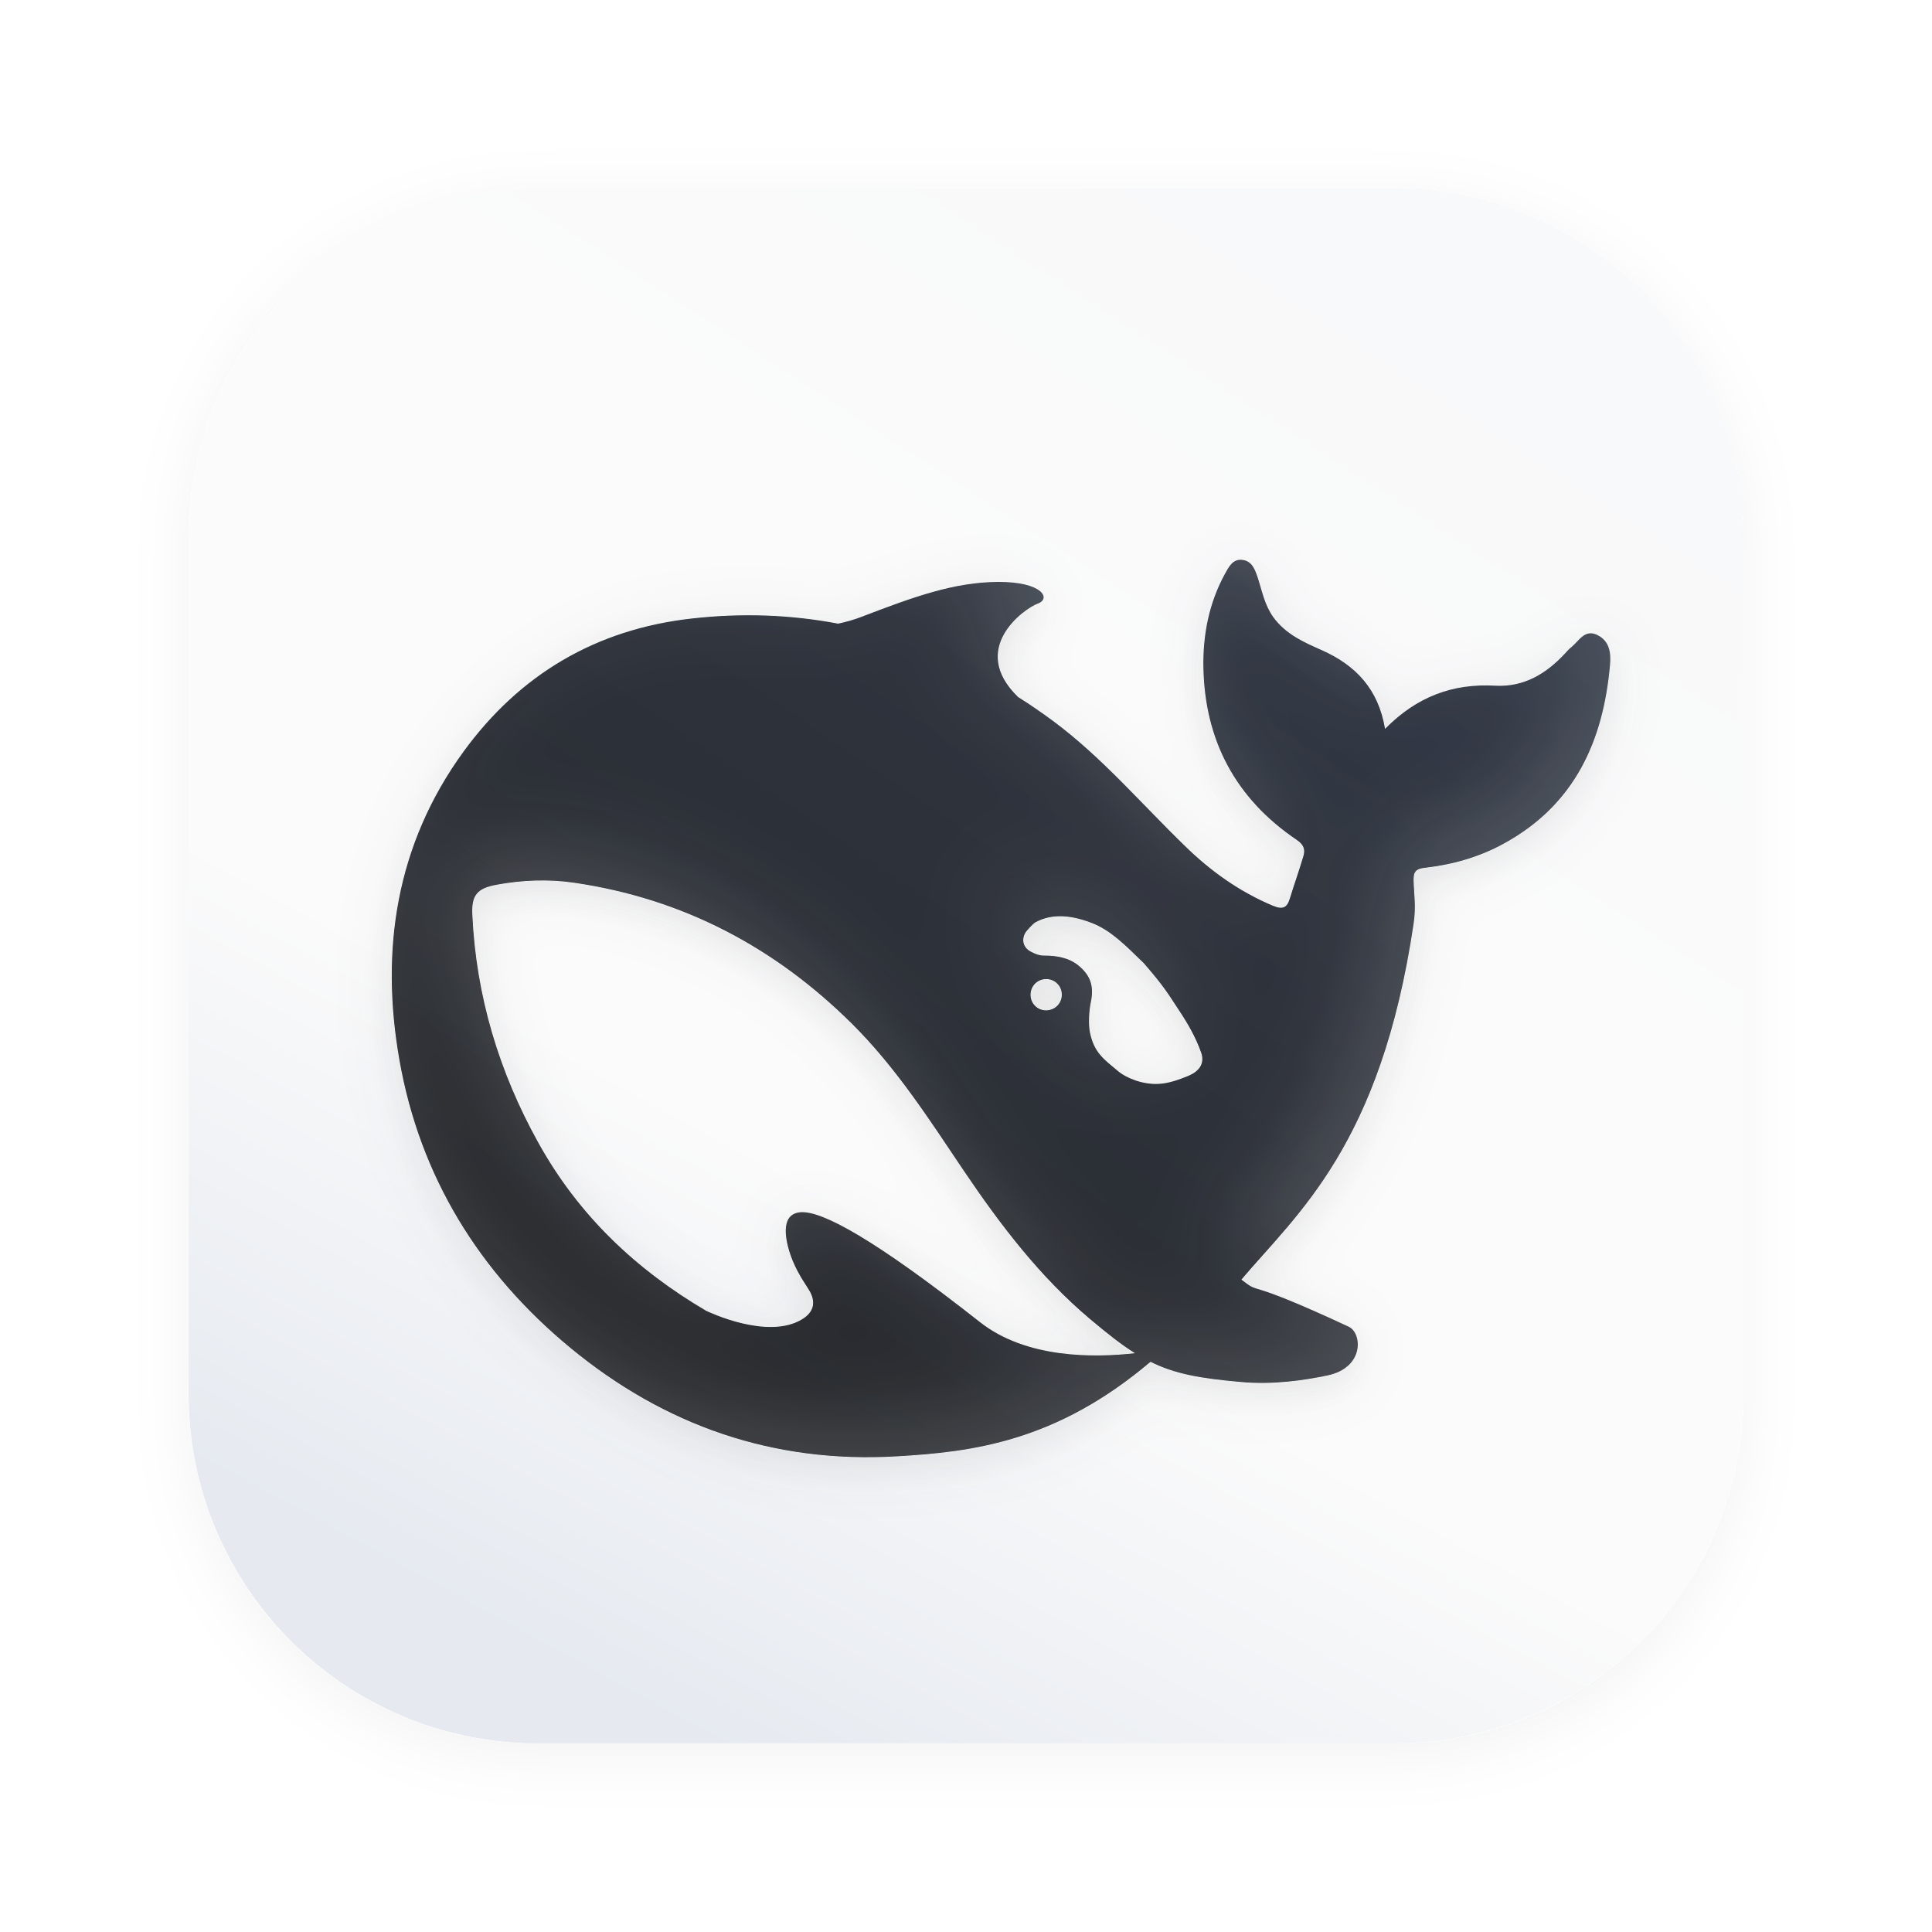
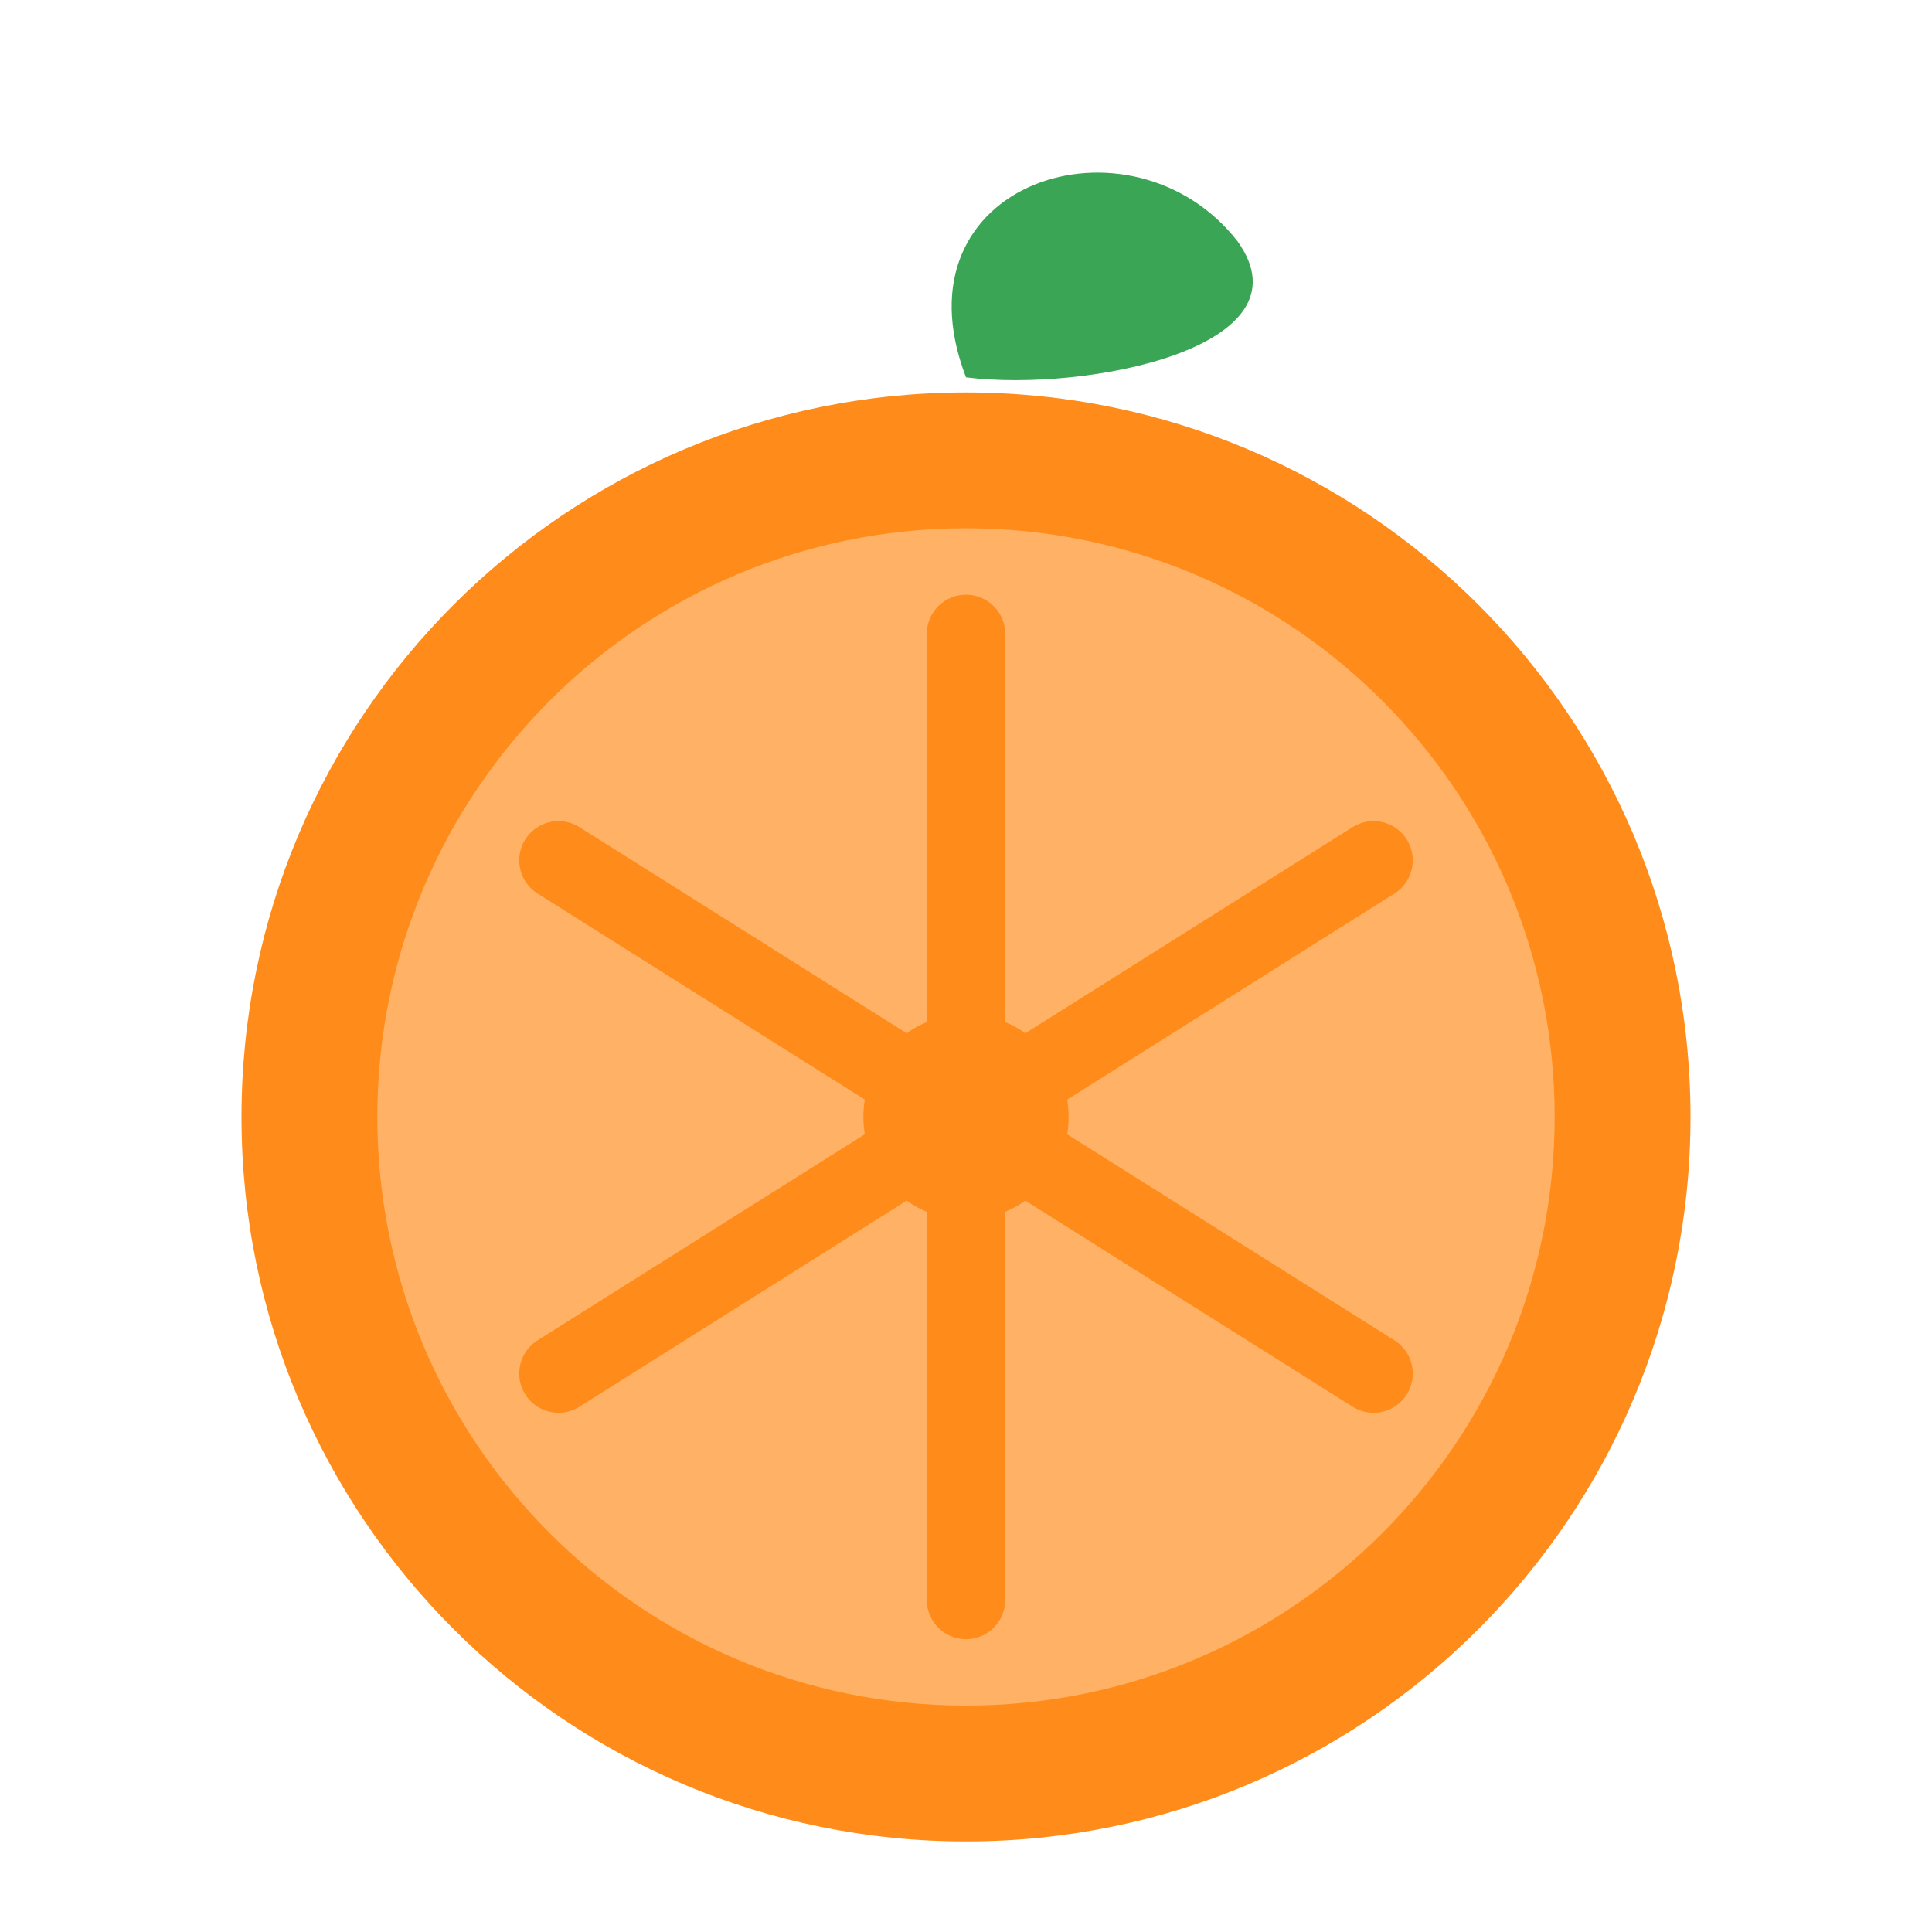
- <svg xmlns="http://www.w3.org/2000/svg" width="1024" height="1024" viewBox="0 0 1024 1024" fill="none">
-   <g transform="translate(100 100) scale(0.8046875) translate(-40 -32)">
-     <g filter="url(#filter0_d_1637_371)">
-       <rect rx="230" width="1024" height="1024" transform="translate(40 32)" fill="#FBFBFB" />
-       <rect rx="230" width="1024" height="1024" transform="translate(40 32)" fill="url(#paint0_linear_1637_371)" fill-opacity="0.4" />
-       <rect rx="230" width="1024" height="1024" transform="translate(40 32)" fill="url(#paint1_linear_1637_371)" fill-opacity="0.8" />
-       <g filter="url(#filter1_ddi_1637_371)">
-         <path d="M968.002 326.025C959.5 321.85 955.842 329.804 950.865 333.835C949.162 335.143 947.722 336.834 946.283 338.393C933.859 351.673 919.336 360.407 900.376 359.363C872.649 357.804 848.963 366.525 828.035 387.759C823.586 361.583 808.812 345.951 786.313 335.936C774.536 330.729 762.64 325.51 754.401 314.186C748.645 306.112 747.074 297.127 744.195 288.274C742.36 282.936 740.538 277.465 734.385 276.554C727.718 275.51 725.103 281.112 722.476 285.803C712.006 304.95 707.952 326.039 708.349 347.405C709.26 395.463 729.54 433.742 769.823 460.962C774.404 464.094 775.579 467.212 774.14 471.771C771.394 481.153 768.119 490.257 765.241 499.639C763.406 505.624 760.66 506.933 754.256 504.329C732.154 495.08 713.049 481.417 696.175 464.874C667.524 437.138 641.633 406.536 609.325 382.566C601.733 376.964 594.154 371.758 586.298 366.802C553.33 334.773 590.616 308.464 599.251 305.333C608.282 302.082 602.393 290.877 573.214 291.009C544.048 291.141 517.364 300.906 483.353 313.935C478.389 315.891 473.147 317.318 467.786 318.494C436.917 312.64 404.873 311.332 371.377 315.111C308.332 322.141 257.975 351.964 220.953 402.876C176.471 464.081 166.014 533.624 178.835 606.153C192.302 682.594 231.291 745.887 291.194 795.372C353.328 846.68 424.876 871.813 506.498 866.99C556.076 864.122 611.279 857.489 673.532 804.74C689.23 812.55 705.708 815.681 733.052 818.02C754.111 819.976 774.391 816.976 790.076 813.726C814.674 808.519 812.971 785.726 804.072 781.564C731.995 747.962 747.826 761.638 733.435 750.565C770.06 707.198 825.263 662.139 846.85 516.156C848.553 504.567 847.114 497.273 846.85 487.892C846.718 482.157 848.025 479.95 854.574 479.303C872.623 477.215 890.156 472.273 906.238 463.42C952.938 437.892 971.765 395.965 976.215 345.7C976.875 338.01 976.083 330.069 967.976 326.039L968.002 326.025ZM561.067 778.432C491.222 723.477 457.343 705.374 443.347 706.154C430.263 706.933 432.626 721.918 435.505 731.682C438.515 741.315 442.436 747.962 447.929 756.418C451.718 762.021 454.346 770.345 444.14 776.609C421.641 790.549 382.533 771.918 380.698 771.006C335.174 744.182 297.109 708.757 270.293 660.316C244.389 613.698 229.35 563.685 226.868 510.302C226.208 497.406 230.01 492.847 242.831 490.508C259.704 487.376 277.106 486.729 293.98 489.2C365.264 499.625 425.959 531.523 476.844 582.052C505.878 610.831 527.861 645.213 550.491 678.815C574.561 714.492 600.452 748.49 633.42 776.358C645.066 786.122 654.348 793.548 663.247 799.019C636.431 802.018 591.698 802.666 561.08 778.445L561.067 778.432ZM594.55 562.905C594.55 557.171 599.132 552.625 604.888 552.625C606.195 552.625 607.371 552.876 608.414 553.273C609.853 553.801 611.16 554.581 612.203 555.744C614.038 557.567 615.081 560.17 615.081 562.905C615.081 568.64 610.5 573.185 604.743 573.185C598.987 573.185 594.537 568.627 594.537 562.905H594.55ZM698.539 616.301C691.871 619.037 685.19 621.375 678.787 621.64C668.845 622.155 657.992 618.125 652.103 613.17C642.953 605.479 636.404 601.185 633.658 587.773C632.483 582.039 633.13 573.185 634.186 568.111C636.536 557.171 633.922 550.141 626.212 543.759C619.927 538.553 611.952 537.112 603.185 537.112C599.911 537.112 596.914 535.685 594.682 534.509C591.025 532.686 588.015 528.127 590.893 522.525C591.804 520.701 596.254 516.275 597.297 515.495C609.206 508.716 622.937 510.936 635.625 516.01C647.403 520.833 656.288 529.686 669.109 542.186C682.193 557.289 684.543 561.465 692.003 572.789C697.892 581.642 703.252 590.759 706.909 601.185C709.128 607.699 706.249 613.038 698.539 616.288V616.301Z" fill="url(#paint2_linear_1637_371)" fill-opacity="0.9" />
-       </g>
-     </g>
+ <svg xmlns="http://www.w3.org/2000/svg" viewBox="0 0 64 64">
+   <circle cx="32" cy="37" r="24" fill="#ff8c1a" />
+   <circle cx="32" cy="37" r="19.5" fill="#ffb266" />
+   <g stroke="#ff8c1a" stroke-width="2.6" stroke-linecap="round">
+     <line x1="32" y1="37" x2="32" y2="21" />
+     <line x1="32" y1="37" x2="45.5" y2="28.5" />
+     <line x1="32" y1="37" x2="45.5" y2="45.5" />
+     <line x1="32" y1="37" x2="32" y2="53" />
+     <line x1="32" y1="37" x2="18.5" y2="45.5" />
+     <line x1="32" y1="37" x2="18.5" y2="28.5" />
  </g>
-   <defs>
-     <filter id="filter0_d_1637_371" x="-8" y="-16" width="1120" height="1120" filterUnits="userSpaceOnUse" color-interpolation-filters="sRGB">
-       <feFlood flood-opacity="0" result="BackgroundImageFix" />
-       <feColorMatrix in="SourceAlpha" type="matrix" values="0 0 0 0 0 0 0 0 0 0 0 0 0 0 0 0 0 0 127 0" result="hardAlpha" />
-       <feOffset dy="8" />
-       <feGaussianBlur stdDeviation="20" />
-       <feComposite in2="hardAlpha" operator="out" />
-       <feColorMatrix type="matrix" values="0 0 0 0 0 0 0 0 0 0 0 0 0 0 0 0 0 0 0.05 0" />
-       <feBlend mode="normal" in2="BackgroundImageFix" result="effect1_dropShadow_1637_371" />
-       <feBlend mode="normal" in="BackgroundImageFix" in2="effect1_dropShadow_1637_371" result="BackgroundImageFix" />
-       <feBlend mode="normal" in="SourceGraphic" in2="BackgroundImageFix" result="shape" />
-     </filter>
-     <filter id="filter1_ddi_1637_371" x="133.744" y="240.427" width="882.652" height="671.147" filterUnits="userSpaceOnUse" color-interpolation-filters="sRGB">
-       <feFlood flood-opacity="0" result="BackgroundImageFix" />
-       <feColorMatrix in="SourceAlpha" type="matrix" values="0 0 0 0 0 0 0 0 0 0 0 0 0 0 0 0 0 0 127 0" result="hardAlpha" />
-       <feOffset dy="4" />
-       <feGaussianBlur stdDeviation="20" />
-       <feComposite in2="hardAlpha" operator="out" />
-       <feColorMatrix type="matrix" values="0 0 0 0 0.176 0 0 0 0 0.192 0 0 0 0 0.231 0 0 0 0.08 0" />
-       <feBlend mode="normal" in2="BackgroundImageFix" result="effect1_dropShadow_1637_371" />
-       <feColorMatrix in="SourceAlpha" type="matrix" values="0 0 0 0 0 0 0 0 0 0 0 0 0 0 0 0 0 0 127 0" result="hardAlpha" />
-       <feOffset dy="8" />
-       <feGaussianBlur stdDeviation="8" />
-       <feComposite in2="hardAlpha" operator="out" />
-       <feColorMatrix type="matrix" values="0 0 0 0 0.173 0 0 0 0 0.188 0 0 0 0 0.224 0 0 0 0.04 0" />
-       <feBlend mode="normal" in2="effect1_dropShadow_1637_371" result="effect2_dropShadow_1637_371" />
-       <feBlend mode="normal" in="SourceGraphic" in2="BackgroundImageFix" result="shape" />
-       <feColorMatrix in="SourceAlpha" type="matrix" values="0 0 0 0 0 0 0 0 0 0 0 0 0 0 0 0 0 0 127 0" result="hardAlpha" />
-       <feOffset dx="-16" dy="-20" />
-       <feGaussianBlur stdDeviation="30" />
-       <feComposite in2="hardAlpha" operator="arithmetic" k2="-1" k3="1" />
-       <feColorMatrix type="matrix" values="0 0 0 0 1 0 0 0 0 1 0 0 0 0 1 0 0 0 0.15 0" />
-       <feBlend mode="normal" in2="shape" result="effect3_innerShadow_1637_371" />
-       <feBlend mode="normal" in="effect3_innerShadow_1637_371" in2="effect2_dropShadow_1637_371" result="effect3_innerShadow_1637_371" />
-     </filter>
-     <linearGradient id="paint0_linear_1637_371" x1="973.58" y1="1.59609e-05" x2="378.123" y2="917.86" gradientUnits="userSpaceOnUse">
-       <stop offset="0.142" stop-color="#D4DBE9" />
-       <stop offset="0.486" stop-color="#FBFBFB" />
-     </linearGradient>
-     <linearGradient id="paint1_linear_1637_371" x1="603.371" y1="445.063" x2="239.356" y2="1111.41" gradientUnits="userSpaceOnUse">
-       <stop offset="0.363" stop-color="#FBFBFB" />
-       <stop offset="0.83" stop-color="#E1E6EE" />
-     </linearGradient>
-     <linearGradient id="paint2_linear_1637_371" x1="849.855" y1="39.085" x2="331.636" y2="802.645" gradientUnits="userSpaceOnUse">
-       <stop offset="0.086" stop-color="#1C2434" />
-       <stop offset="1" stop-color="#0F1115" />
-     </linearGradient>
-   </defs>
+   <circle cx="32" cy="37" r="3.4" fill="#ff8c1a" />
+   <path d="M32 12.5 C29.5 6, 37.5 3.5, 41 8 C43.5 11.5, 36 13, 32 12.5 Z" fill="#3aa655" />
</svg>
